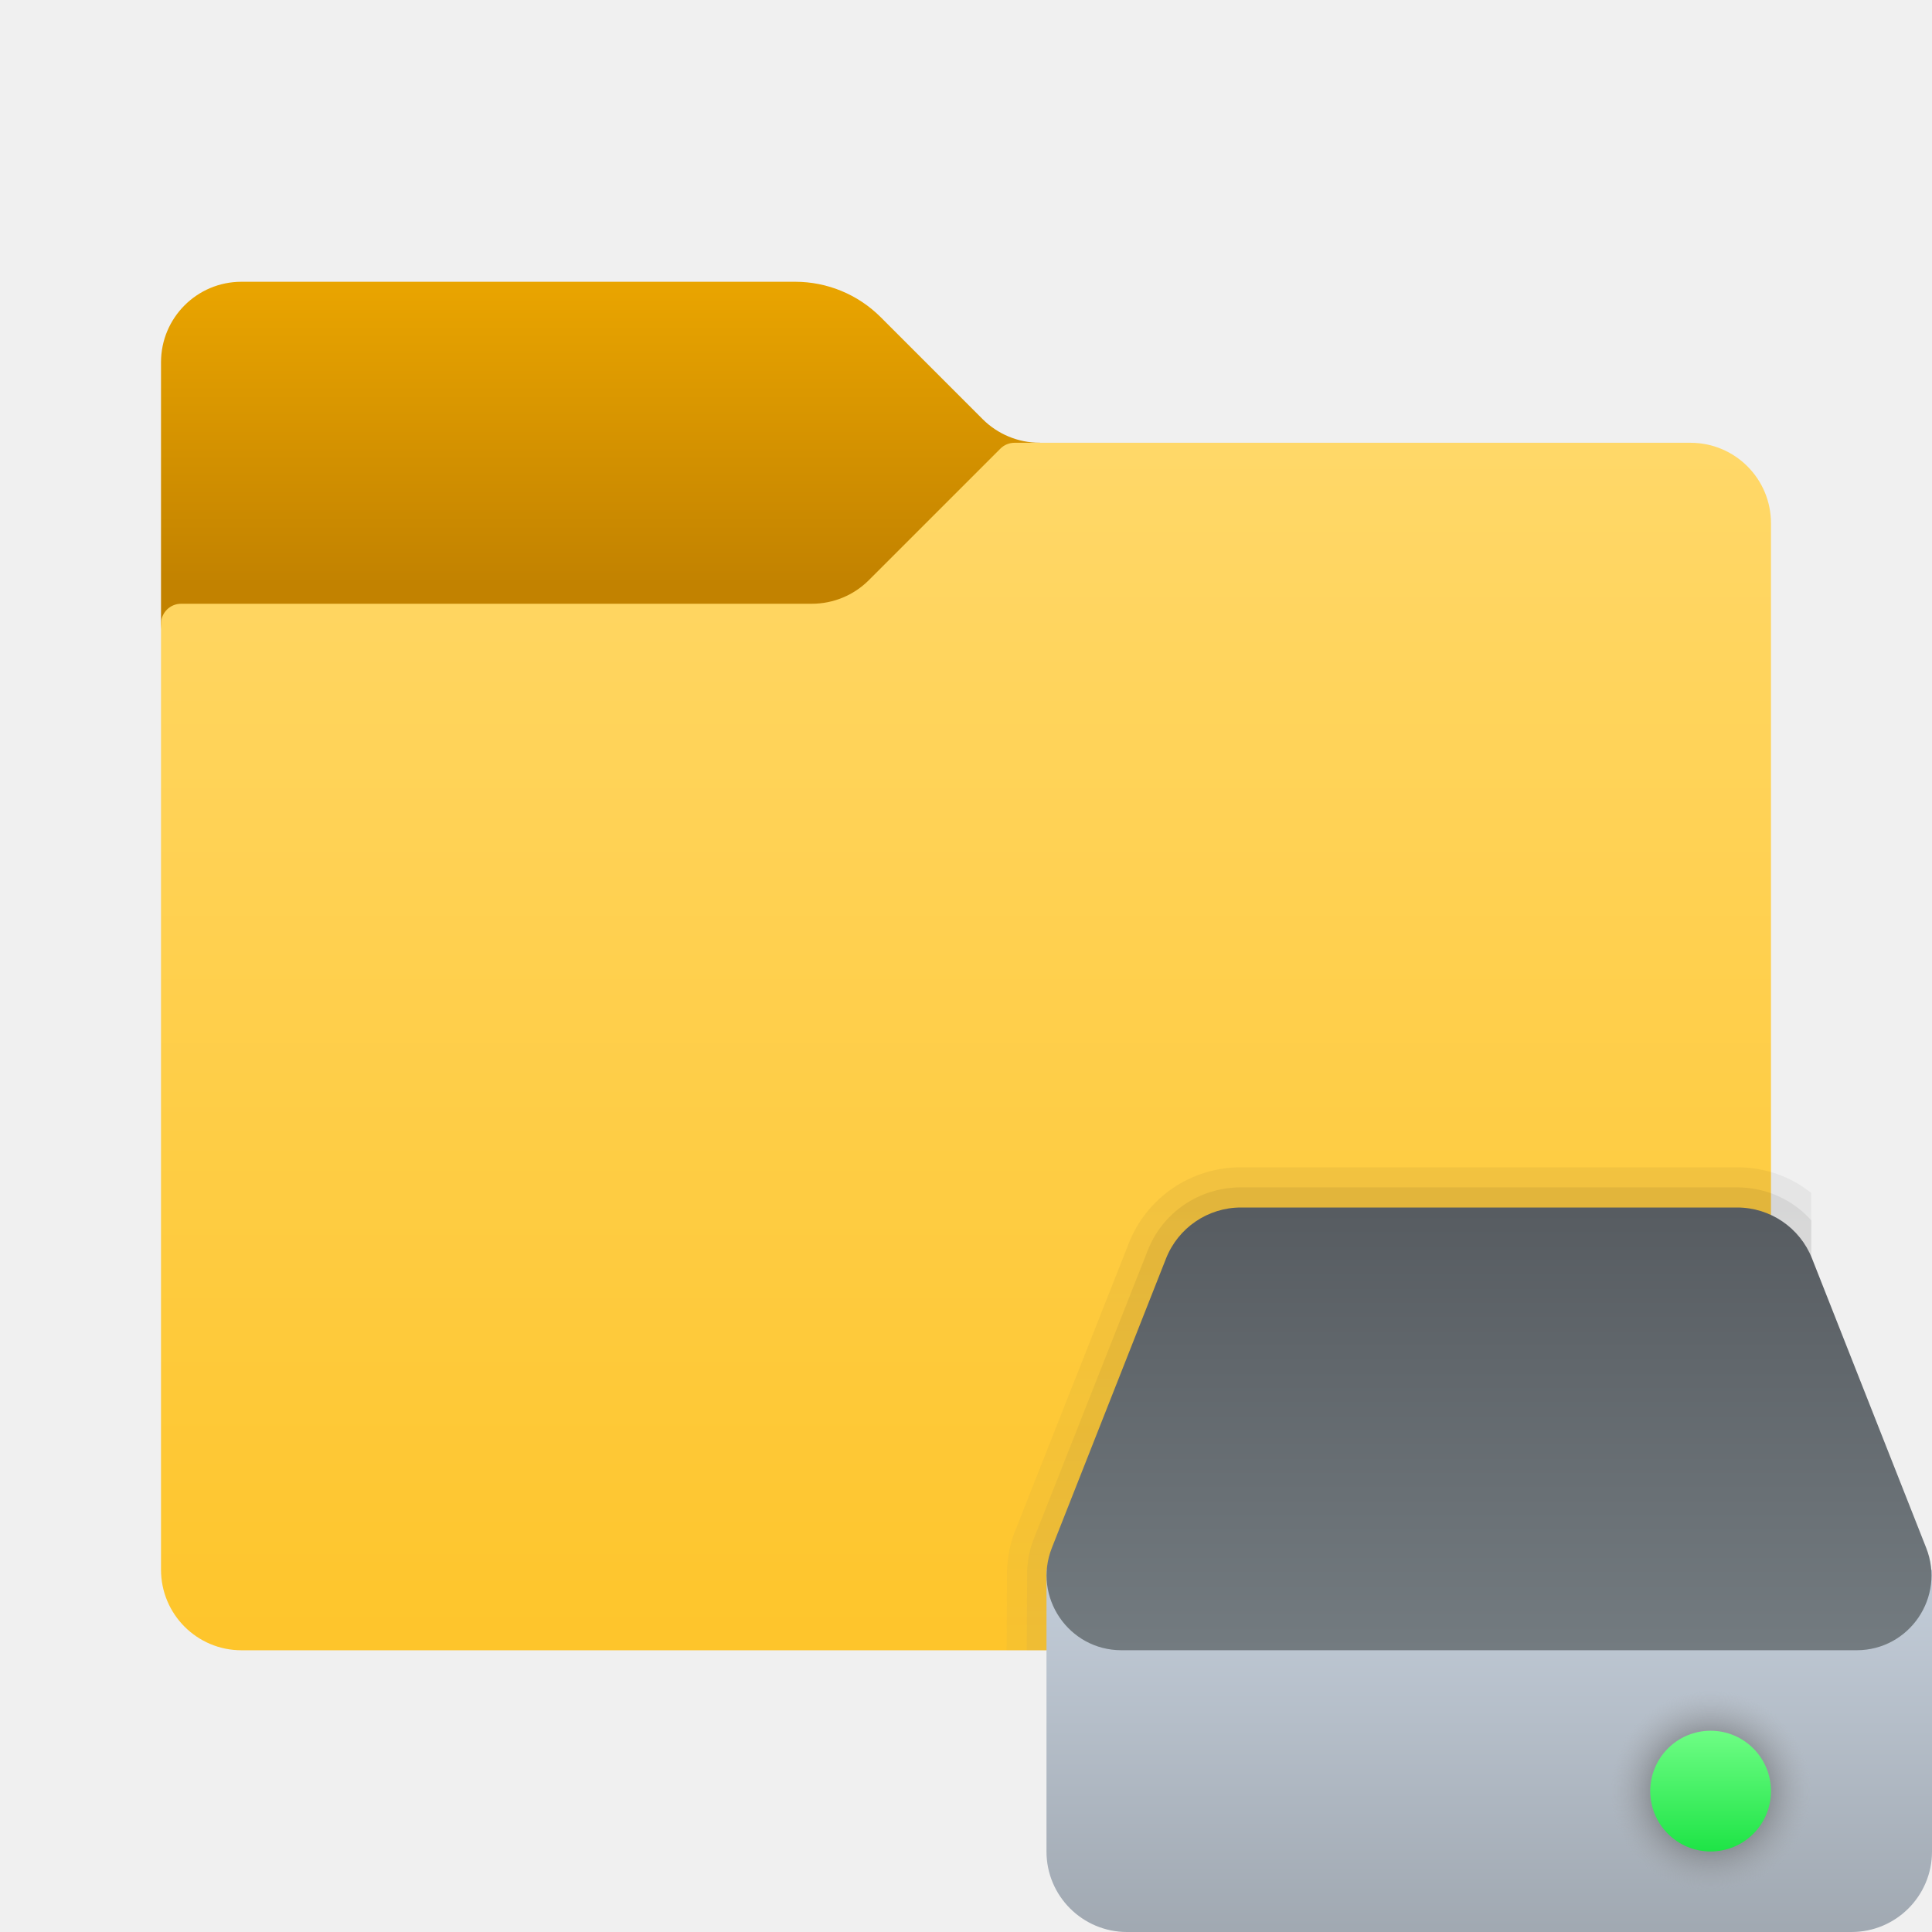
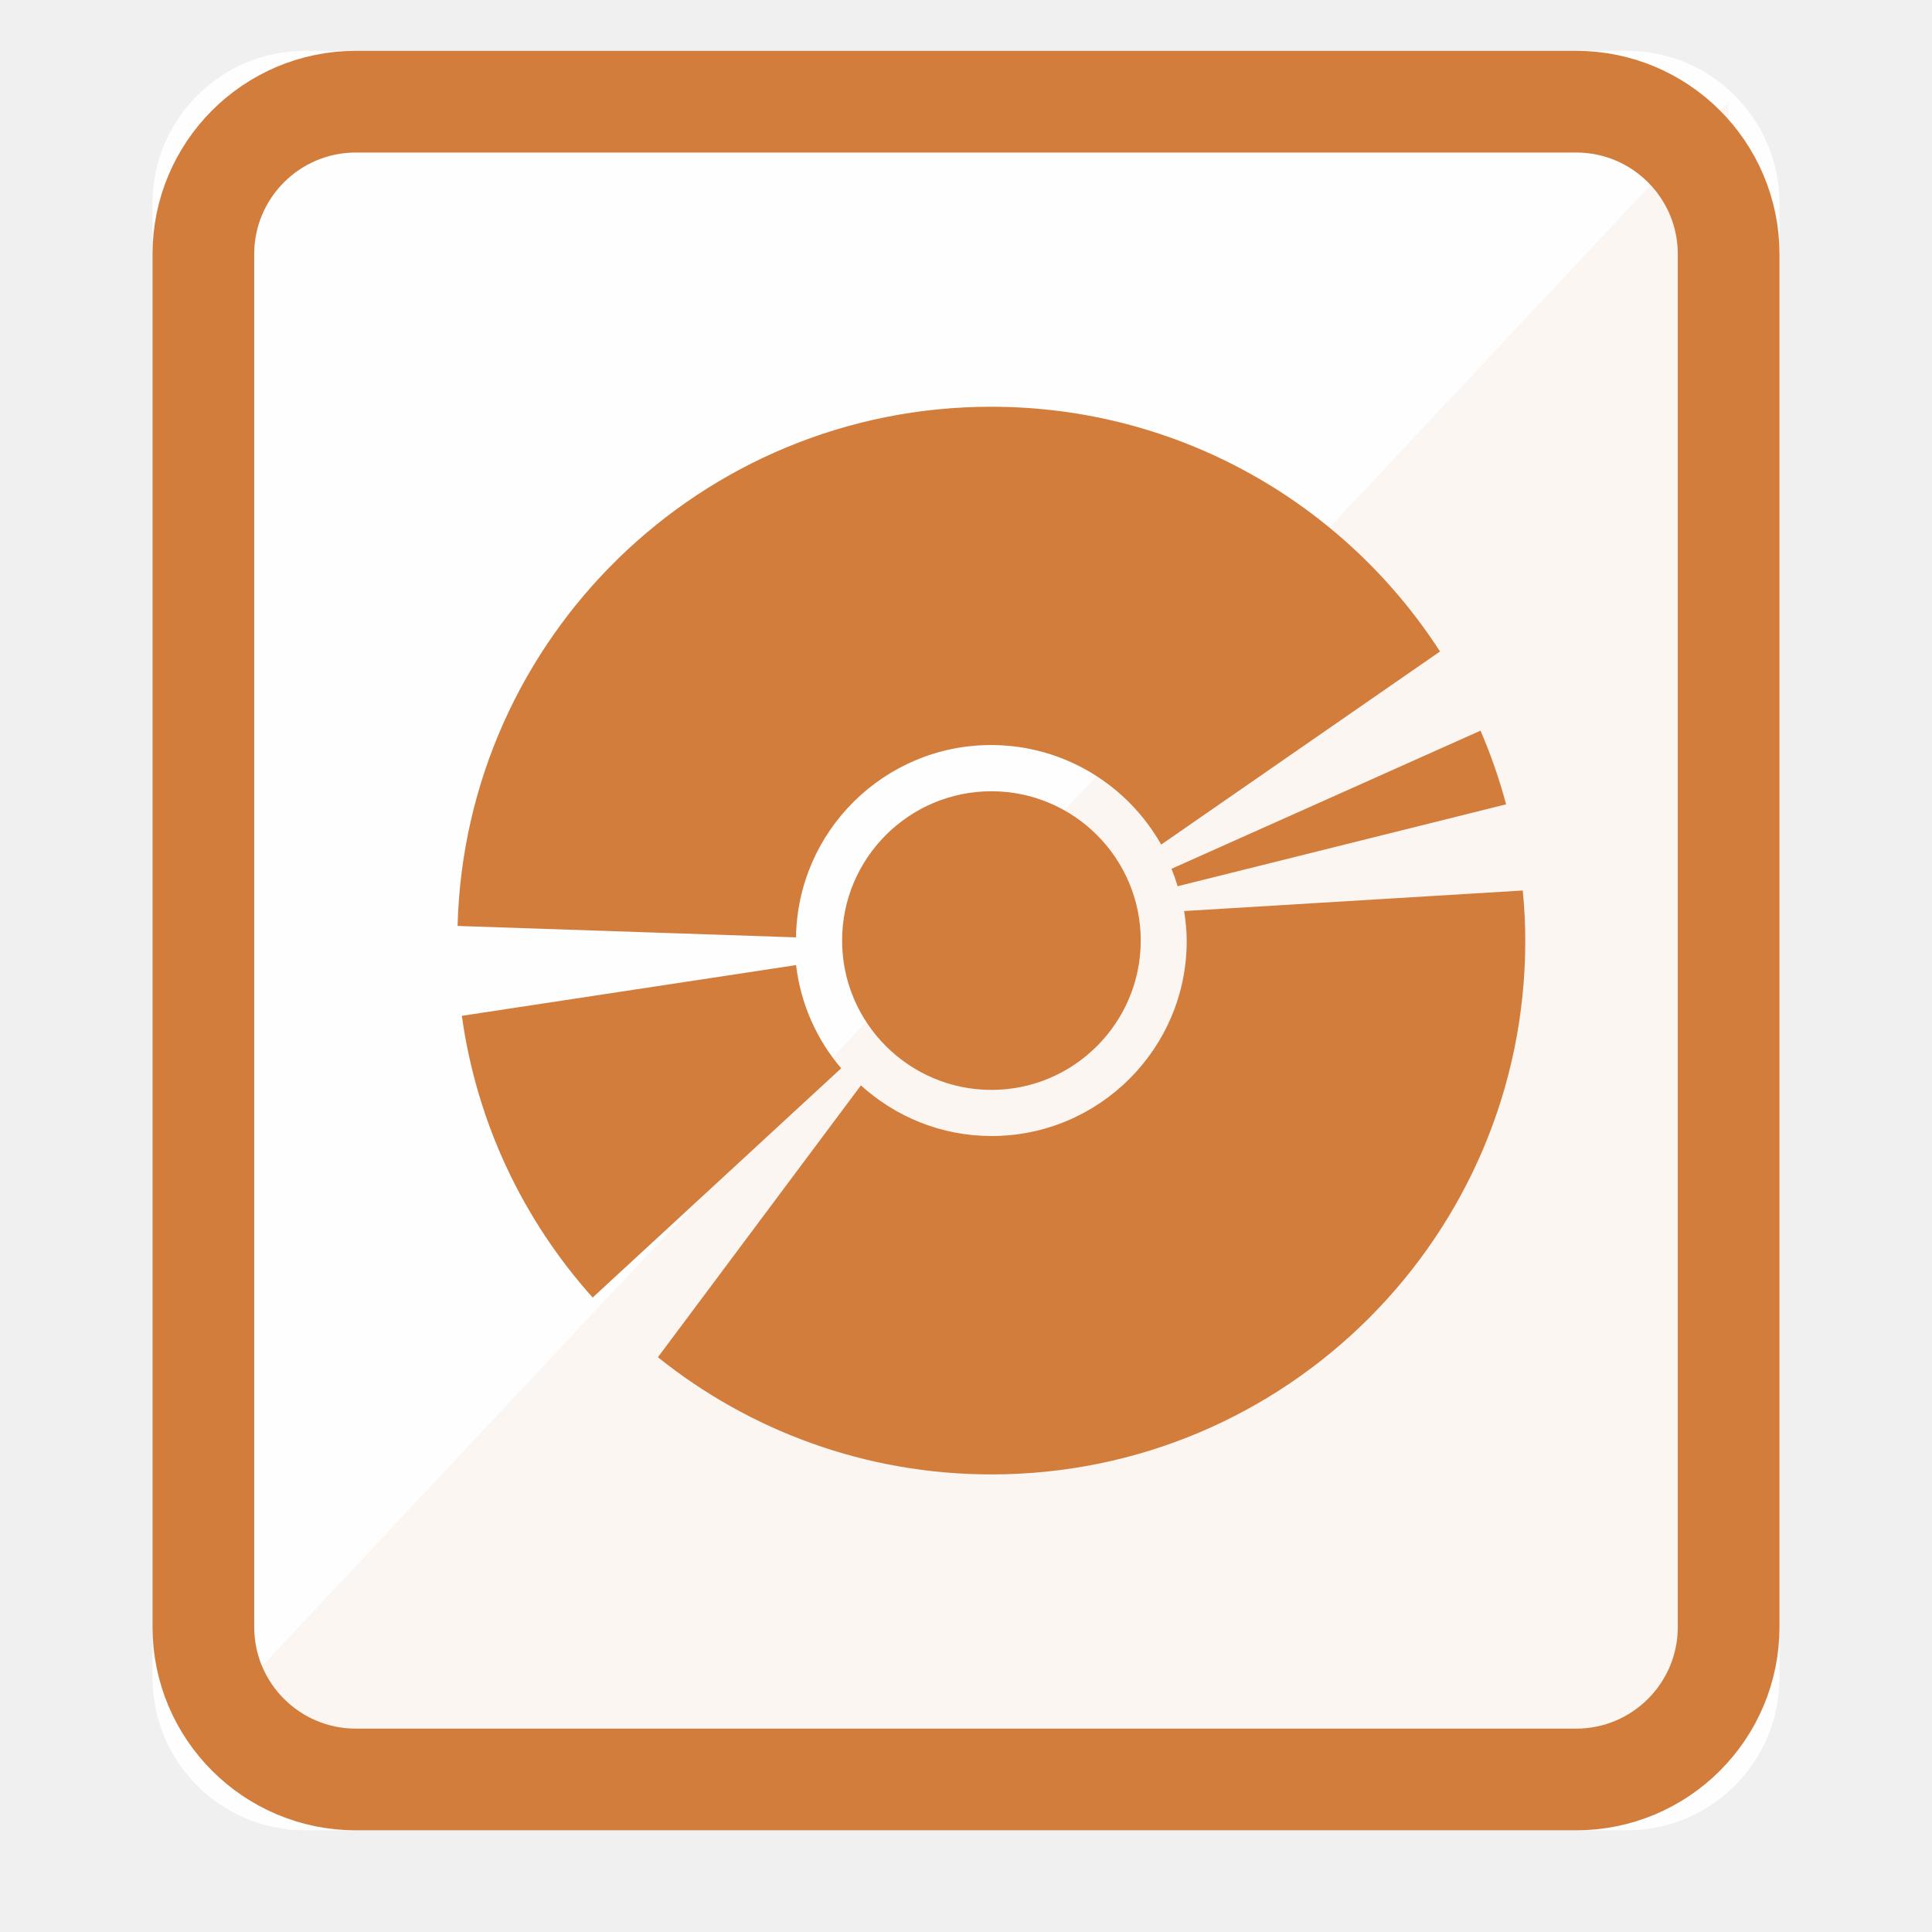
- <svg xmlns="http://www.w3.org/2000/svg" width="50" height="50" viewBox="0 0 50 50" fill="none">
-   <path d="M25.431 10.848L22.79 8.206C22.204 7.621 21.409 7.292 20.58 7.292H6.25C5.099 7.292 4.167 8.224 4.167 9.375V16.146L6.25 38.541C6.25 39.693 7.182 40.625 8.333 40.625H41.667C42.818 40.625 43.75 39.693 43.75 38.541V14.583C43.75 13.432 42.818 12.5 41.667 12.5L26.904 11.458C26.352 11.458 25.822 11.238 25.431 10.848Z" fill="url(#paint0_linear_46_5548)" />
-   <path d="M22.485 15.015L25.89 11.611C25.986 11.514 26.119 11.459 26.257 11.459H43.75C44.901 11.459 45.833 12.391 45.833 13.542V40.625C45.833 41.776 44.901 42.709 43.75 42.709H6.25C5.099 42.709 4.167 41.776 4.167 40.625V16.146C4.167 15.858 4.4 15.625 4.688 15.625H21.012C21.565 15.625 22.095 15.405 22.485 15.015Z" fill="url(#paint1_linear_46_5548)" />
-   <path opacity="0.05" d="M46.875 30.875V42.709H26.052L26.062 40.625C26.083 40.24 26.146 39.948 26.25 39.677L29.208 32.188C29.677 30.99 30.823 30.209 32.115 30.209H44.958C45.677 30.209 46.344 30.448 46.875 30.875Z" fill="url(#paint2_linear_46_5548)" />
-   <path opacity="0.07" d="M46.875 31.583V42.708H26.573L26.583 40.625C26.604 40.323 26.656 40.083 26.74 39.864L29.698 32.375C30.083 31.375 31.042 30.729 32.115 30.729H44.958C45.708 30.729 46.406 31.052 46.875 31.583Z" fill="url(#paint3_linear_46_5548)" />
-   <path d="M50 40.625H27.083V47.917C27.083 49.068 28.016 50 29.167 50H47.917C49.068 50 50 49.068 50 47.917V40.625Z" fill="url(#paint4_linear_46_5548)" />
-   <path d="M48.049 42.708H29.024C27.657 42.708 26.72 41.331 27.222 40.059L30.177 32.569C30.492 31.773 31.26 31.25 32.116 31.25H44.957C45.812 31.25 46.581 31.773 46.895 32.569L49.85 40.059C50.352 41.331 49.416 42.708 48.049 42.708Z" fill="url(#paint5_linear_46_5548)" />
-   <path d="M44.271 48.958C45.709 48.958 46.875 47.792 46.875 46.354C46.875 44.916 45.709 43.75 44.271 43.75C42.833 43.75 41.667 44.916 41.667 46.354C41.667 47.792 42.833 48.958 44.271 48.958Z" fill="url(#paint6_radial_46_5548)" />
-   <path d="M44.271 47.916C45.134 47.916 45.833 47.217 45.833 46.354C45.833 45.491 45.134 44.791 44.271 44.791C43.408 44.791 42.708 45.491 42.708 46.354C42.708 47.217 43.408 47.916 44.271 47.916Z" fill="url(#paint7_linear_46_5548)" />
+ <svg xmlns="http://www.w3.org/2000/svg" xmlns:xlink="http://www.w3.org/1999/xlink" width="38" height="38" viewBox="0 0 38 38">
  <defs>
-     <linearGradient id="paint0_linear_46_5548" x1="23.958" y1="7.005" x2="23.958" y2="15.112" gradientUnits="userSpaceOnUse">
-       <stop stop-color="#EBA600" />
-       <stop offset="1" stop-color="#C28200" />
-     </linearGradient>
-     <linearGradient id="paint1_linear_46_5548" x1="25" y1="11.306" x2="25" y2="42.691" gradientUnits="userSpaceOnUse">
-       <stop stop-color="#FFD869" />
-       <stop offset="1" stop-color="#FEC52B" />
-     </linearGradient>
-     <linearGradient id="paint2_linear_46_5548" x1="36.464" y1="42.709" x2="36.464" y2="30.305" gradientUnits="userSpaceOnUse">
-       <stop stop-color="#737B80" />
-       <stop offset="1" />
-     </linearGradient>
-     <linearGradient id="paint3_linear_46_5548" x1="36.724" y1="42.708" x2="36.724" y2="30.822" gradientUnits="userSpaceOnUse">
-       <stop stop-color="#737B80" />
-       <stop offset="1" />
-     </linearGradient>
-     <linearGradient id="paint4_linear_46_5548" x1="38.542" y1="40.69" x2="38.542" y2="50.391" gradientUnits="userSpaceOnUse">
-       <stop stop-color="#C3CDD9" />
-       <stop offset="1" stop-color="#9FA7B0" />
-     </linearGradient>
-     <linearGradient id="paint5_linear_46_5548" x1="38.536" y1="42.708" x2="38.536" y2="31.338" gradientUnits="userSpaceOnUse">
-       <stop stop-color="#737B80" />
-       <stop offset="1" stop-color="#575C61" />
-     </linearGradient>
-     <radialGradient id="paint6_radial_46_5548" cx="0" cy="0" r="1" gradientUnits="userSpaceOnUse" gradientTransform="translate(44.2709 46.3542) scale(2.60417)">
-       <stop />
-       <stop offset="1" stop-color="#A6A6A6" stop-opacity="0" />
-     </radialGradient>
-     <linearGradient id="paint7_linear_46_5548" x1="44.271" y1="44.531" x2="44.271" y2="47.922" gradientUnits="userSpaceOnUse">
-       <stop stop-color="#75FF8A" />
-       <stop offset="1" stop-color="#1EE446" />
-     </linearGradient>
+     <rect id="disk-a" width="32" height="35" x="3" y="1" rx="3" />
  </defs>
+   <g fill="none" fill-rule="evenodd">
+     <polygon fill="#D37D3D" points="34 2 34 34 4 34" />
+     <use fill="#FFF" fill-opacity=".93" xlink:href="#disk-a" />
+     <rect width="30" height="33" x="4" y="2" stroke="#D37D3D" stroke-width="2" rx="3" />
+     <g fill="#D37D3D" fill-rule="nonzero" transform="translate(9 8)">
+       <path d="M14.341,10.508 C14.341,10.307 14.32,10.11 14.29,9.919 L20.951,9.515 C20.983,9.842 21,10.172 21,10.508 C21,16.302 16.299,21 10.503,21 C8.018,21 5.737,20.135 3.94,18.695 L7.933,13.348 C8.614,13.965 9.513,14.344 10.503,14.344 C12.619,14.344 14.341,12.623 14.341,10.508 Z M14.162,9.431 C14.128,9.314 14.087,9.201 14.042,9.088 L20.12,6.371 C20.321,6.839 20.49,7.321 20.623,7.82 L14.162,9.431 Z M10.5,13.437 C8.88,13.437 7.563,12.118 7.563,10.499 C7.563,8.88 8.88,7.563 10.5,7.563 C12.12,7.563 13.437,8.88 13.437,10.499 C13.437,12.12 12.12,13.437 10.5,13.437 Z M0.084,11.98 L6.658,10.982 C6.748,11.751 7.066,12.45 7.545,13.012 L2.657,17.521 C1.298,16.006 0.377,14.093 0.084,11.98 Z M10.494,6.654 C8.394,6.654 6.685,8.347 6.657,10.437 L0,10.212 C0.148,4.549 4.789,0 10.494,0 C14.201,0 17.455,1.919 19.323,4.814 L13.839,8.612 C13.181,7.446 11.927,6.654 10.494,6.654 Z" />
+     </g>
+   </g>
</svg>
